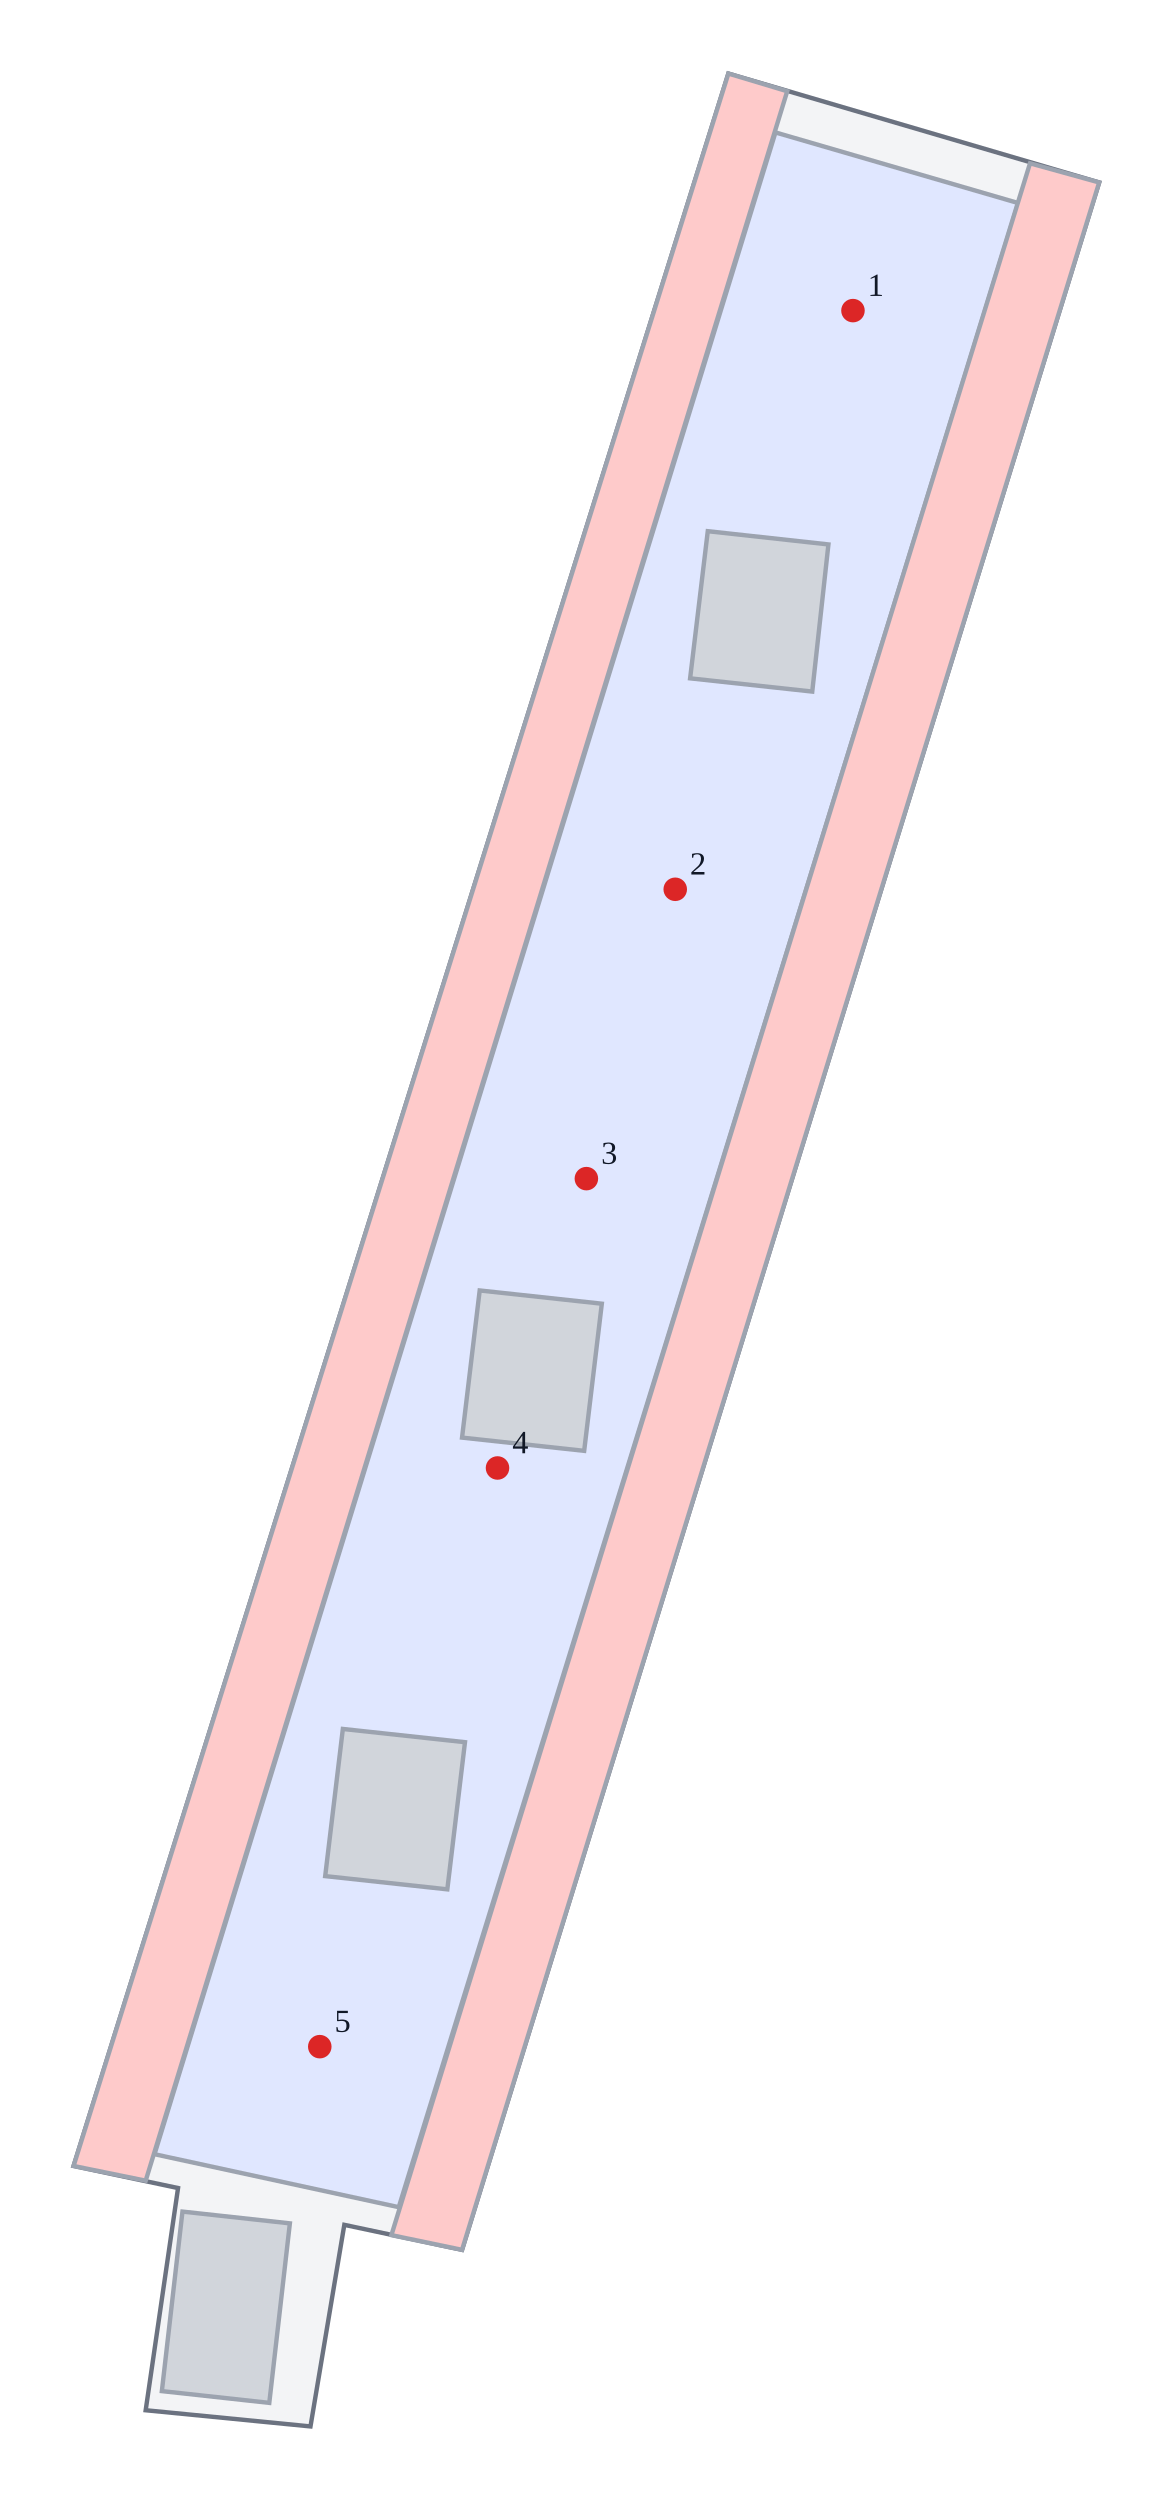
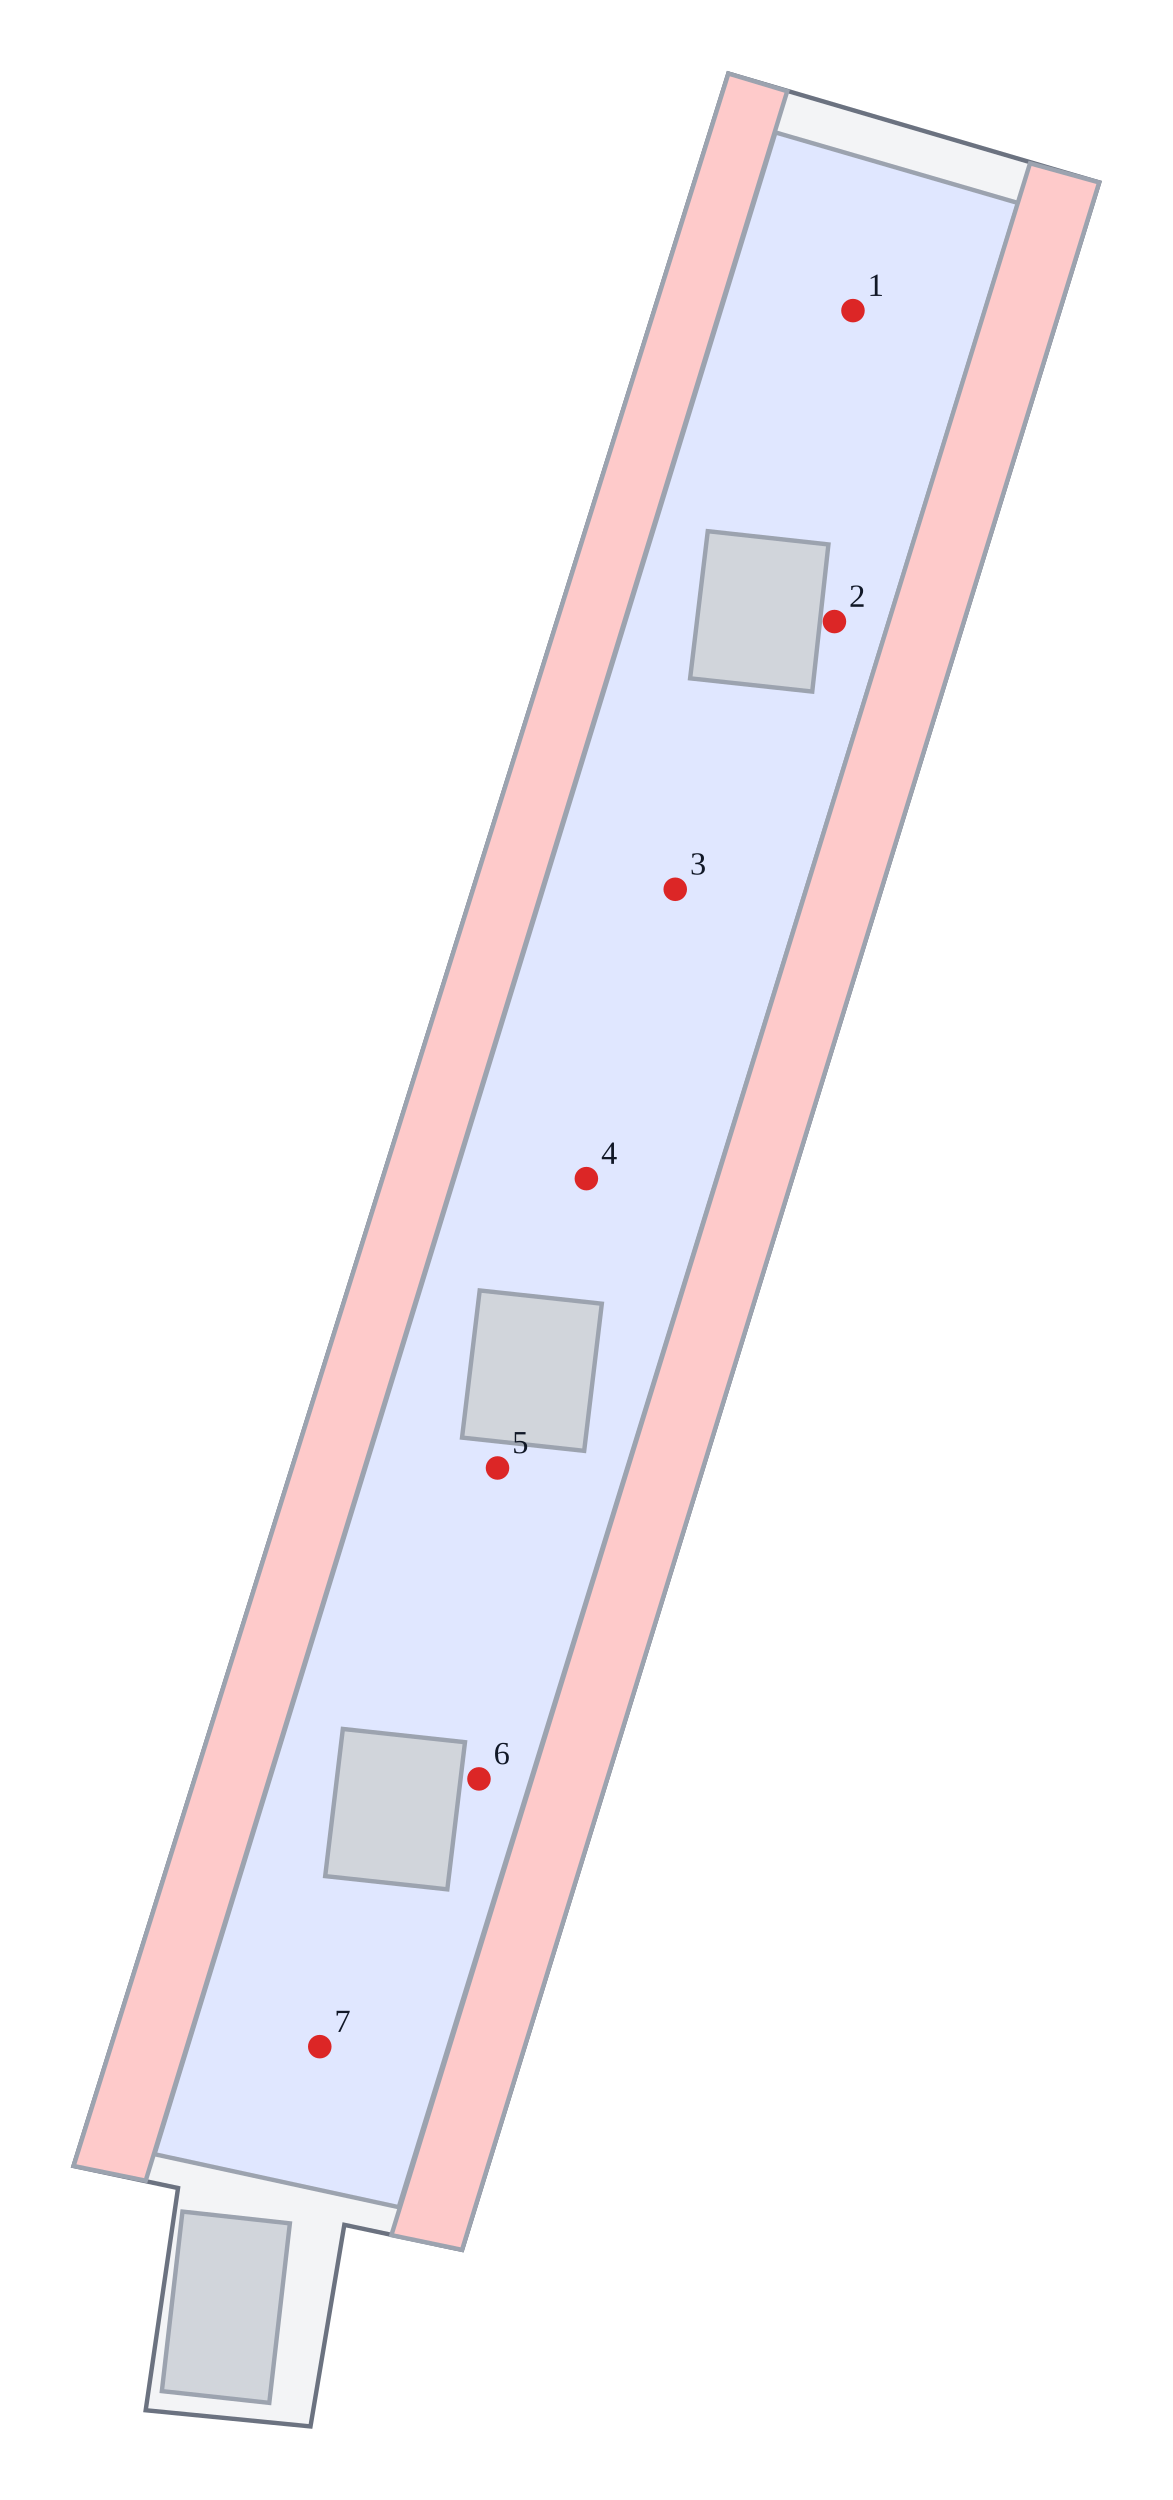
<svg xmlns="http://www.w3.org/2000/svg" viewBox="78.2 -106.7 79.7 169.9">
  <polygon points="83.2,40.5 90.3,42 88.1,57.1 99.3,58.2 101.6,44.5 109.6,46.2 152.9,-94.3 127.7,-101.7" fill="#f3f4f6" stroke="#6b7280" stroke-width="0.3" />
  <polygon points="105.3,43.3 147.4,-92.9 130.9,-97.7 88.7,39.7" fill="#e0e7ff" stroke="#9ca3af" stroke-width="0.3" />
  <polygon points="109.6,46.2 152.9,-94.3 148.2,-95.6 104.8,45.2" fill="#fecaca" stroke="#9ca3af" stroke-width="0.3" />
  <polygon points="88.1,41.5 131.7,-100.5 127.7,-101.7 83.2,40.5" fill="#fecaca" stroke="#9ca3af" stroke-width="0.3" />
  <polygon points="100.3,20.8 108.6,21.7 109.8,11.7 101.5,10.8" fill="#d1d5db" stroke="#9ca3af" stroke-width="0.3" />
  <polygon points="109.6,-9 117.9,-8.1 119.1,-18.1 110.8,-19" fill="#d1d5db" stroke="#9ca3af" stroke-width="0.3" />
  <polygon points="125.1,-60.6 133.4,-59.7 134.5,-69.7 126.3,-70.6" fill="#d1d5db" stroke="#9ca3af" stroke-width="0.3" />
  <polygon points="89.2,55.8 96.5,56.6 97.9,44.4 90.6,43.6" fill="#d1d5db" stroke="#9ca3af" stroke-width="0.3" />
  <circle cx="136.168" cy="-85.591" r="0.8" fill="#dc2626" />
  <text x="137.168" y="-86.591" font-size="2.2" fill="#111827">1</text>
+   <circle cx="134.908" cy="-64.459" r="0.8" fill="#dc2626" />
+   <text x="135.908" y="-65.459" font-size="2.2" fill="#111827">2</text>
  <circle cx="124.089" cy="-46.264" r="0.8" fill="#dc2626" />
-   <text x="125.089" y="-47.264" font-size="2.2" fill="#111827">2</text>
+   <text x="125.089" y="-47.264" font-size="2.2" fill="#111827">3</text>
  <circle cx="118.05" cy="-26.6" r="0.8" fill="#dc2626" />
-   <text x="119.05" y="-27.6" font-size="2.2" fill="#111827">3</text>
+   <text x="119.05" y="-27.6" font-size="2.2" fill="#111827">4</text>
  <circle cx="112.011" cy="-6.936" r="0.8" fill="#dc2626" />
-   <text x="113.011" y="-7.936" font-size="2.2" fill="#111827">4</text>
+   <text x="113.011" y="-7.936" font-size="2.2" fill="#111827">5</text>
+   <circle cx="110.751" cy="14.195" r="0.8" fill="#dc2626" />
+   <text x="111.751" y="13.195" font-size="2.2" fill="#111827">6</text>
  <circle cx="99.932" cy="32.391" r="0.8" fill="#dc2626" />
-   <text x="100.932" y="31.391" font-size="2.2" fill="#111827">5</text>
+   <text x="100.932" y="31.391" font-size="2.2" fill="#111827">7</text>
</svg>
